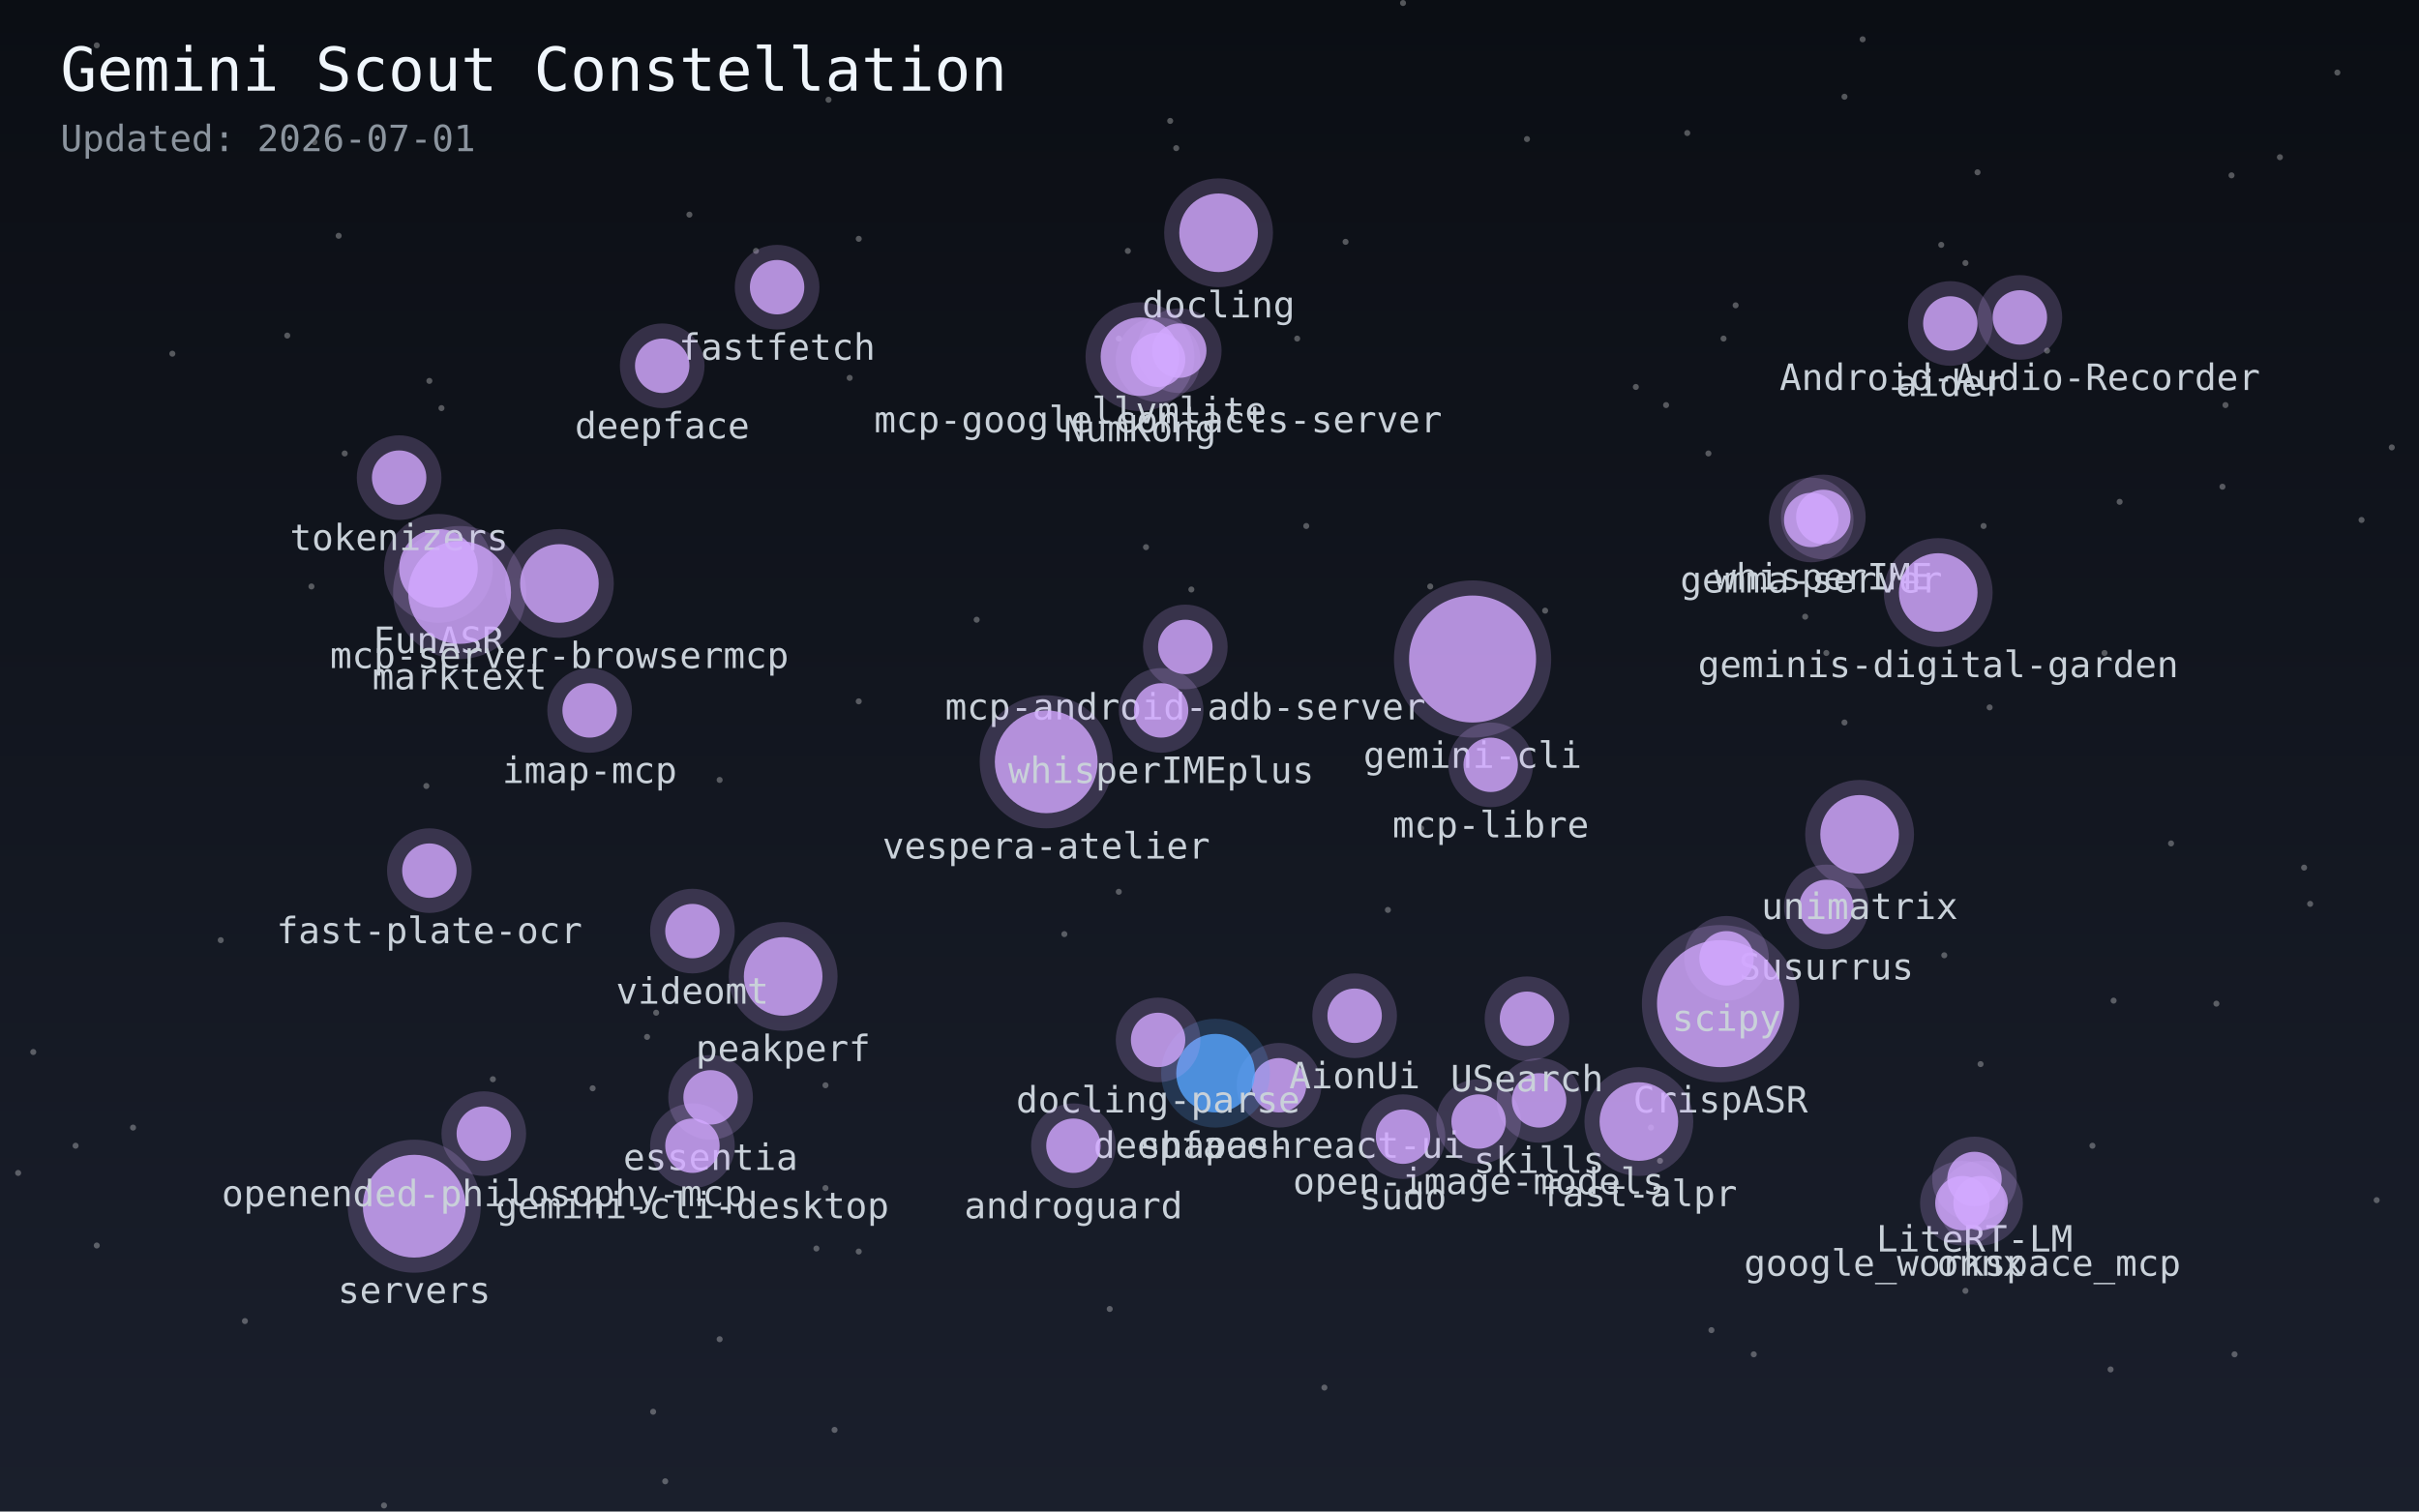
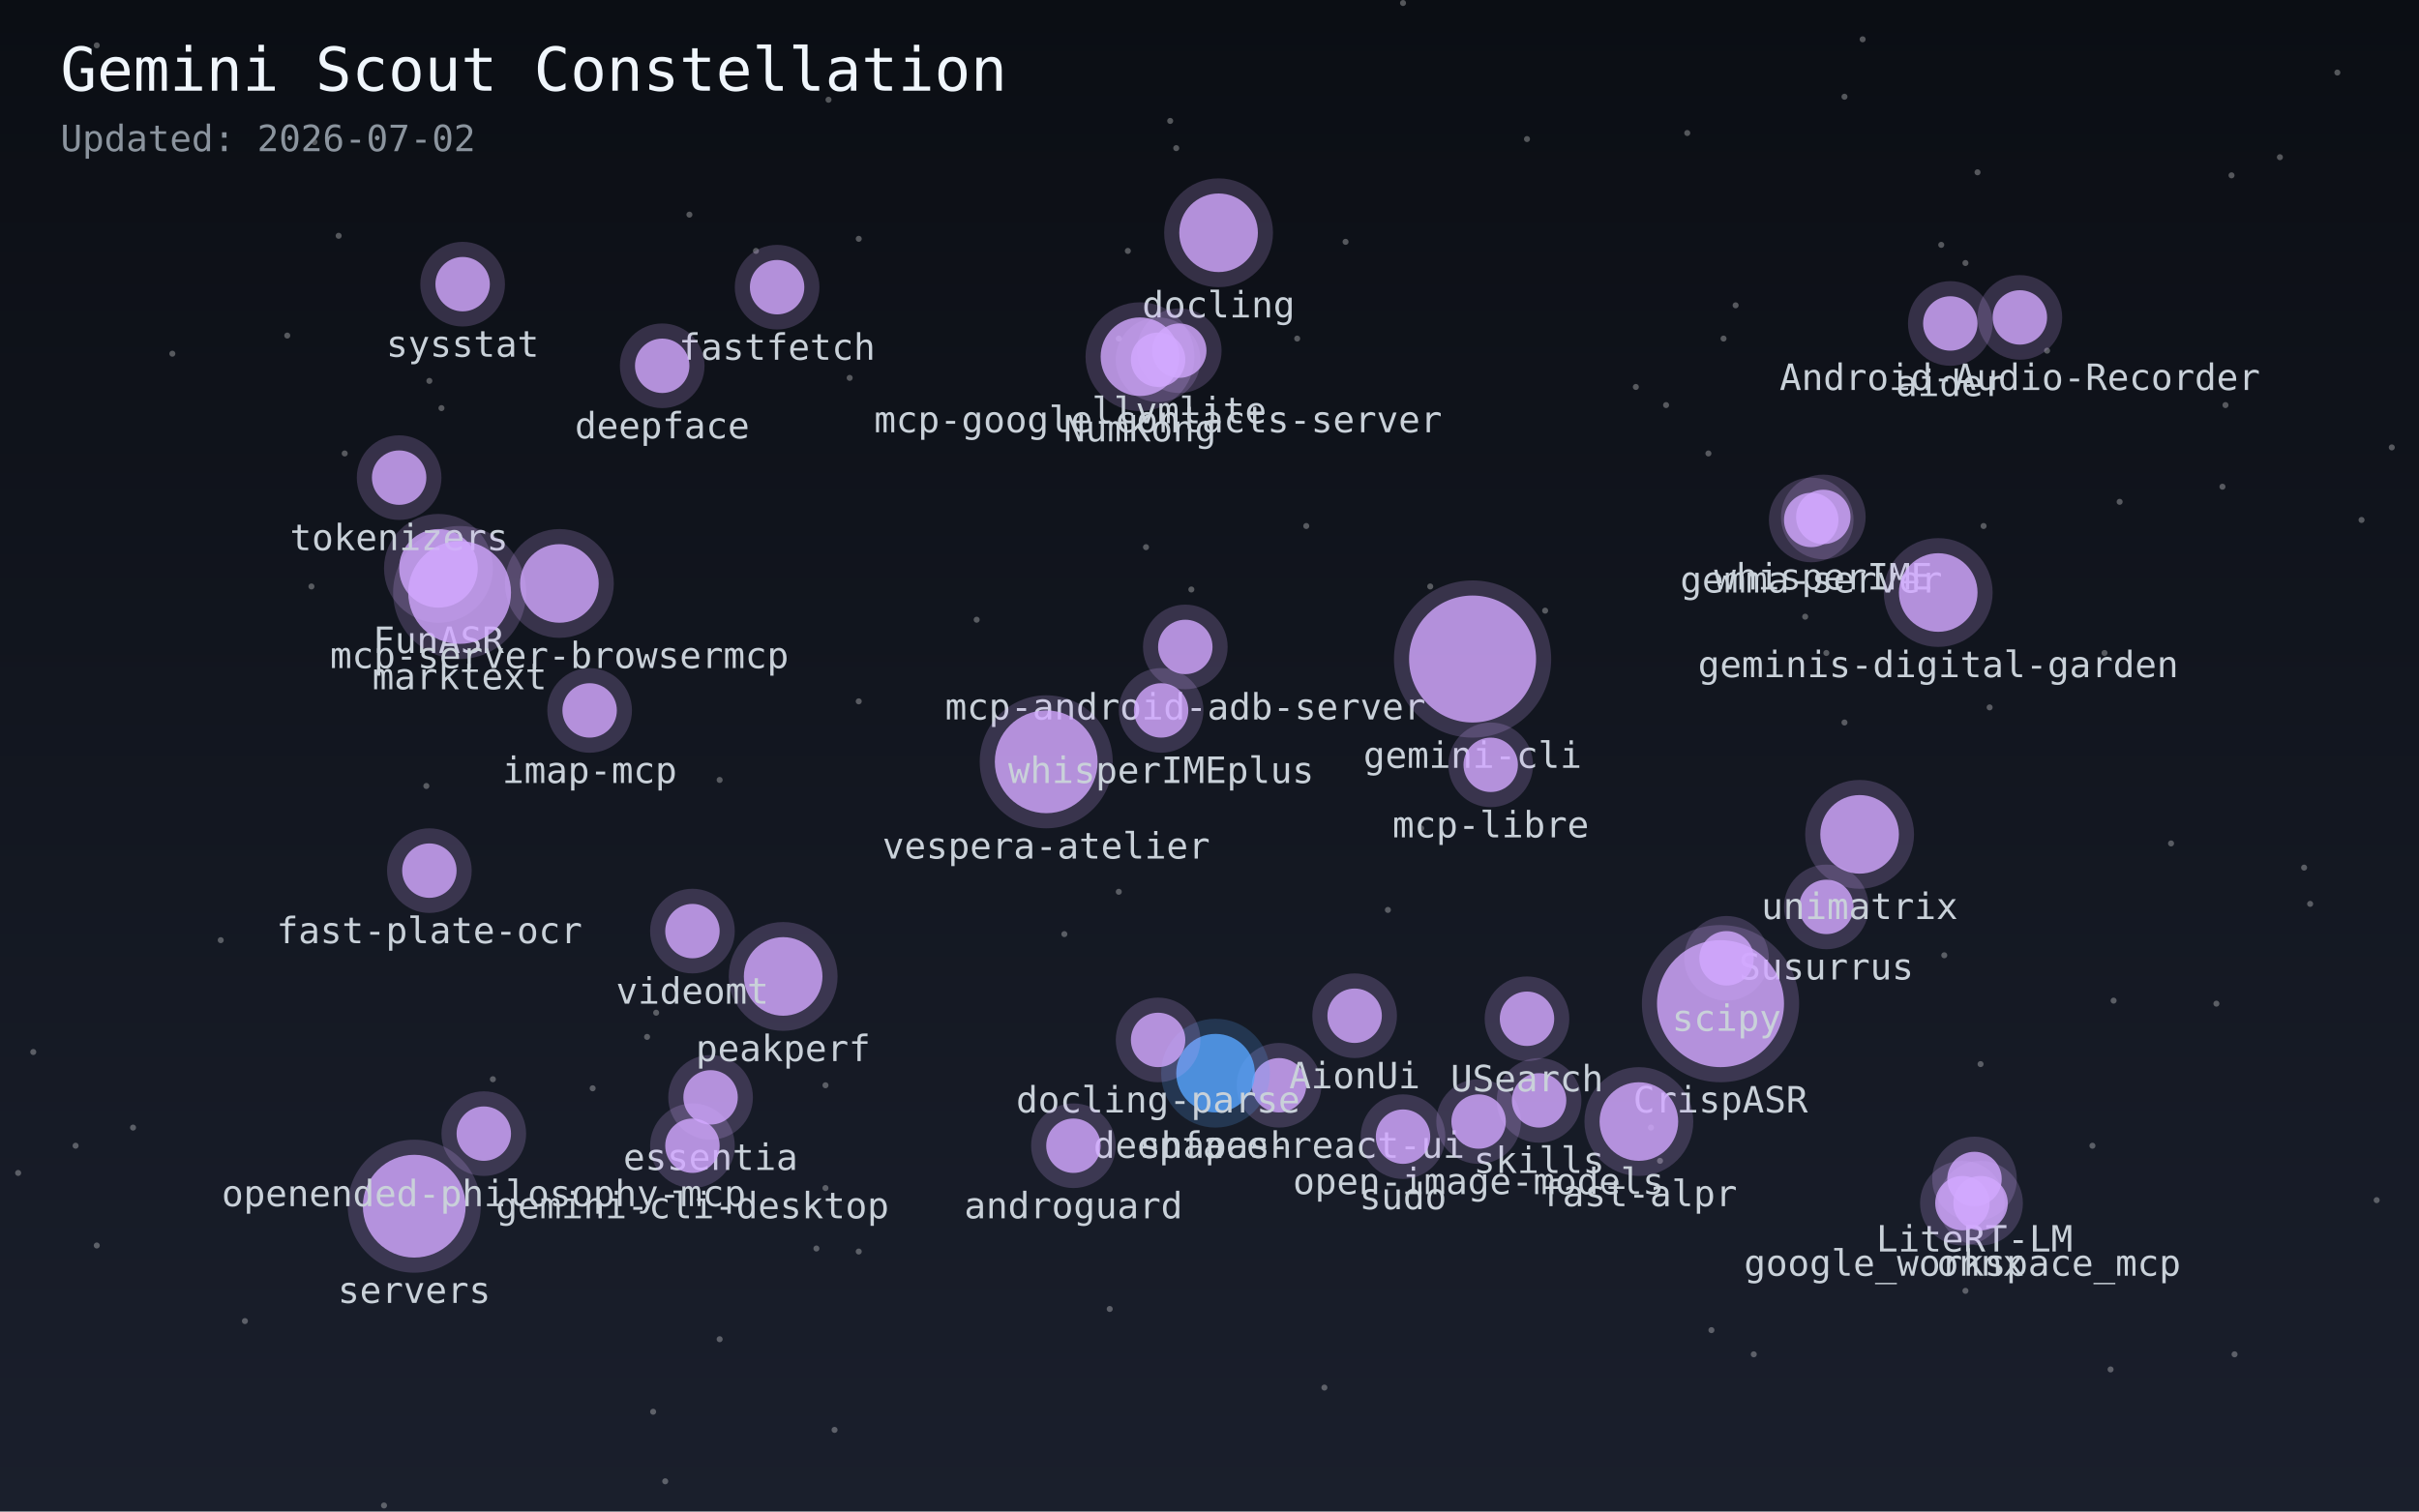
<svg xmlns="http://www.w3.org/2000/svg" width="800" height="500">
  <defs>
    <linearGradient id="sky" x1="0%" y1="0%" x2="0%" y2="100%">
      <stop offset="0%" style="stop-color:#0b0e14;stop-opacity:1" />
      <stop offset="100%" style="stop-color:#1a1f2c;stop-opacity:1" />
    </linearGradient>
  </defs>
  <rect width="100%" height="100%" fill="url(#sky)" />
  <circle cx="654" cy="57" r="1" fill="white" opacity="0.3" />
  <circle cx="25" cy="379" r="1" fill="white" opacity="0.3" />
  <circle cx="281" cy="125" r="1" fill="white" opacity="0.3" />
  <circle cx="228" cy="71" r="1" fill="white" opacity="0.3" />
  <circle cx="754" cy="52" r="1" fill="white" opacity="0.3" />
  <circle cx="692" cy="379" r="1" fill="white" opacity="0.3" />
  <circle cx="558" cy="44" r="1" fill="white" opacity="0.3" />
  <circle cx="604" cy="216" r="1" fill="white" opacity="0.3" />
  <circle cx="32" cy="15" r="1" fill="white" opacity="0.3" />
  <circle cx="95" cy="111" r="1" fill="white" opacity="0.3" />
  <circle cx="238" cy="258" r="1" fill="white" opacity="0.3" />
  <circle cx="616" cy="13" r="1" fill="white" opacity="0.3" />
  <circle cx="574" cy="101" r="1" fill="white" opacity="0.3" />
  <circle cx="733" cy="332" r="1" fill="white" opacity="0.3" />
  <circle cx="718" cy="279" r="1" fill="white" opacity="0.3" />
  <circle cx="429" cy="112" r="1" fill="white" opacity="0.3" />
  <circle cx="459" cy="301" r="1" fill="white" opacity="0.3" />
  <circle cx="284" cy="414" r="1" fill="white" opacity="0.3" />
  <circle cx="6" cy="388" r="1" fill="white" opacity="0.3" />
  <circle cx="163" cy="357" r="1" fill="white" opacity="0.3" />
  <circle cx="432" cy="174" r="1" fill="white" opacity="0.3" />
  <circle cx="284" cy="79" r="1" fill="white" opacity="0.3" />
  <circle cx="220" cy="490" r="1" fill="white" opacity="0.3" />
  <circle cx="781" cy="172" r="1" fill="white" opacity="0.3" />
  <circle cx="104" cy="47" r="1" fill="white" opacity="0.3" />
  <circle cx="389" cy="49" r="1" fill="white" opacity="0.3" />
  <circle cx="367" cy="433" r="1" fill="white" opacity="0.3" />
  <circle cx="352" cy="309" r="1" fill="white" opacity="0.3" />
  <circle cx="270" cy="413" r="1" fill="white" opacity="0.3" />
  <circle cx="44" cy="373" r="1" fill="white" opacity="0.3" />
  <circle cx="470" cy="274" r="1" fill="white" opacity="0.3" />
  <circle cx="127" cy="498" r="1" fill="white" opacity="0.3" />
  <circle cx="387" cy="40" r="1" fill="white" opacity="0.3" />
  <circle cx="565" cy="150" r="1" fill="white" opacity="0.3" />
  <circle cx="643" cy="316" r="1" fill="white" opacity="0.3" />
  <circle cx="370" cy="295" r="1" fill="white" opacity="0.3" />
  <circle cx="196" cy="360" r="1" fill="white" opacity="0.3" />
  <circle cx="71" cy="23" r="1" fill="white" opacity="0.3" />
  <circle cx="677" cy="116" r="1" fill="white" opacity="0.3" />
  <circle cx="791" cy="148" r="1" fill="white" opacity="0.3" />
  <circle cx="81" cy="437" r="1" fill="white" opacity="0.3" />
  <circle cx="238" cy="443" r="1" fill="white" opacity="0.3" />
  <circle cx="103" cy="194" r="1" fill="white" opacity="0.3" />
  <circle cx="284" cy="232" r="1" fill="white" opacity="0.3" />
  <circle cx="650" cy="427" r="1" fill="white" opacity="0.3" />
  <circle cx="373" cy="83" r="1" fill="white" opacity="0.3" />
  <circle cx="379" cy="181" r="1" fill="white" opacity="0.3" />
  <circle cx="214" cy="343" r="1" fill="white" opacity="0.3" />
  <circle cx="273" cy="359" r="1" fill="white" opacity="0.3" />
  <circle cx="699" cy="331" r="1" fill="white" opacity="0.3" />
  <circle cx="73" cy="311" r="1" fill="white" opacity="0.3" />
  <circle cx="650" cy="87" r="1" fill="white" opacity="0.3" />
  <circle cx="546" cy="373" r="1" fill="white" opacity="0.3" />
  <circle cx="250" cy="83" r="1" fill="white" opacity="0.3" />
  <circle cx="473" cy="194" r="1" fill="white" opacity="0.3" />
  <circle cx="276" cy="473" r="1" fill="white" opacity="0.3" />
  <circle cx="655" cy="352" r="1" fill="white" opacity="0.3" />
  <circle cx="570" cy="112" r="1" fill="white" opacity="0.3" />
  <circle cx="701" cy="166" r="1" fill="white" opacity="0.3" />
  <circle cx="786" cy="397" r="1" fill="white" opacity="0.3" />
  <circle cx="57" cy="117" r="1" fill="white" opacity="0.3" />
  <circle cx="32" cy="412" r="1" fill="white" opacity="0.3" />
  <circle cx="323" cy="205" r="1" fill="white" opacity="0.3" />
  <circle cx="274" cy="33" r="1" fill="white" opacity="0.3" />
  <circle cx="216" cy="467" r="1" fill="white" opacity="0.3" />
  <circle cx="580" cy="448" r="1" fill="white" opacity="0.3" />
  <circle cx="735" cy="161" r="1" fill="white" opacity="0.3" />
  <circle cx="217" cy="335" r="1" fill="white" opacity="0.3" />
  <circle cx="511" cy="202" r="1" fill="white" opacity="0.3" />
  <circle cx="658" cy="234" r="1" fill="white" opacity="0.3" />
  <circle cx="146" cy="135" r="1" fill="white" opacity="0.3" />
  <circle cx="142" cy="126" r="1" fill="white" opacity="0.3" />
  <circle cx="762" cy="287" r="1" fill="white" opacity="0.3" />
  <circle cx="551" cy="134" r="1" fill="white" opacity="0.3" />
  <circle cx="764" cy="299" r="1" fill="white" opacity="0.3" />
  <circle cx="438" cy="459" r="1" fill="white" opacity="0.3" />
  <circle cx="597" cy="204" r="1" fill="white" opacity="0.3" />
  <circle cx="370" cy="112" r="1" fill="white" opacity="0.3" />
  <circle cx="141" cy="260" r="1" fill="white" opacity="0.3" />
  <circle cx="505" cy="46" r="1" fill="white" opacity="0.3" />
  <circle cx="773" cy="24" r="1" fill="white" opacity="0.3" />
  <circle cx="112" cy="78" r="1" fill="white" opacity="0.3" />
  <circle cx="642" cy="81" r="1" fill="white" opacity="0.3" />
  <circle cx="696" cy="216" r="1" fill="white" opacity="0.3" />
  <circle cx="610" cy="32" r="1" fill="white" opacity="0.3" />
  <circle cx="394" cy="195" r="1" fill="white" opacity="0.3" />
  <circle cx="610" cy="239" r="1" fill="white" opacity="0.3" />
  <circle cx="541" cy="128" r="1" fill="white" opacity="0.3" />
  <circle cx="566" cy="440" r="1" fill="white" opacity="0.3" />
  <circle cx="11" cy="348" r="1" fill="white" opacity="0.3" />
  <circle cx="738" cy="58" r="1" fill="white" opacity="0.3" />
  <circle cx="698" cy="453" r="1" fill="white" opacity="0.3" />
  <circle cx="549" cy="384" r="1" fill="white" opacity="0.3" />
  <circle cx="273" cy="393" r="1" fill="white" opacity="0.3" />
  <circle cx="656" cy="174" r="1" fill="white" opacity="0.3" />
  <circle cx="114" cy="150" r="1" fill="white" opacity="0.3" />
  <circle cx="445" cy="80" r="1" fill="white" opacity="0.3" />
  <circle cx="464" cy="1" r="1" fill="white" opacity="0.3" />
  <circle cx="739" cy="448" r="1" fill="white" opacity="0.3" />
  <circle cx="736" cy="134" r="1" fill="white" opacity="0.3" />
+   <circle cx="153" cy="94" r="9" fill="#d2a8ff" opacity="0.8">
+     </circle>
+   <circle cx="153" cy="94" r="14" fill="#d2a8ff" opacity="0.2" />
+   <text x="153" y="118" fill="#c9d1d9" font-size="12" font-family="monospace" text-anchor="middle">sysstat</text>
  <circle cx="145" cy="188" r="13" fill="#d2a8ff" opacity="0.8">
    </circle>
  <circle cx="145" cy="188" r="18" fill="#d2a8ff" opacity="0.2" />
  <text x="145" y="216" fill="#c9d1d9" font-size="12" font-family="monospace" text-anchor="middle">FunASR</text>
  <circle cx="423" cy="359" r="9" fill="#d2a8ff" opacity="0.8">
    </circle>
  <circle cx="423" cy="359" r="14" fill="#d2a8ff" opacity="0.2" />
  <text x="423" y="383" fill="#c9d1d9" font-size="12" font-family="monospace" text-anchor="middle">deepface-react-ui</text>
  <circle cx="604" cy="300" r="9" fill="#d2a8ff" opacity="0.8">
    </circle>
  <circle cx="604" cy="300" r="14" fill="#d2a8ff" opacity="0.2" />
  <text x="604" y="324" fill="#c9d1d9" font-size="12" font-family="monospace" text-anchor="middle">Susurrus</text>
  <circle cx="569" cy="332" r="21" fill="#d2a8ff" opacity="0.8">
    </circle>
  <circle cx="569" cy="332" r="26" fill="#d2a8ff" opacity="0.2" />
  <text x="569" y="368" fill="#c9d1d9" font-size="12" font-family="monospace" text-anchor="middle">CrispASR</text>
  <circle cx="599" cy="172" r="9" fill="#d2a8ff" opacity="0.8">
    </circle>
  <circle cx="599" cy="172" r="14" fill="#d2a8ff" opacity="0.2" />
  <text x="599" y="196" fill="#c9d1d9" font-size="12" font-family="monospace" text-anchor="middle">gemma-server</text>
  <circle cx="653" cy="390" r="9" fill="#d2a8ff" opacity="0.8">
    </circle>
  <circle cx="653" cy="390" r="14" fill="#d2a8ff" opacity="0.2" />
  <text x="653" y="414" fill="#c9d1d9" font-size="12" font-family="monospace" text-anchor="middle">LiteRT-LM</text>
  <circle cx="403" cy="77" r="13" fill="#d2a8ff" opacity="0.8">
    </circle>
  <circle cx="403" cy="77" r="18" fill="#d2a8ff" opacity="0.2" />
  <text x="403" y="105" fill="#c9d1d9" font-size="12" font-family="monospace" text-anchor="middle">docling</text>
  <circle cx="235" cy="363" r="9" fill="#d2a8ff" opacity="0.8">
    </circle>
  <circle cx="235" cy="363" r="14" fill="#d2a8ff" opacity="0.2" />
  <text x="235" y="387" fill="#c9d1d9" font-size="12" font-family="monospace" text-anchor="middle">essentia</text>
  <circle cx="402" cy="355" r="13" fill="#58a6ff" opacity="0.8">
    </circle>
  <circle cx="402" cy="355" r="18" fill="#58a6ff" opacity="0.2" />
  <text x="402" y="383" fill="#c9d1d9" font-size="12" font-family="monospace" text-anchor="middle">shapash</text>
  <circle cx="259" cy="323" r="13" fill="#d2a8ff" opacity="0.8">
    </circle>
  <circle cx="259" cy="323" r="18" fill="#d2a8ff" opacity="0.2" />
  <text x="259" y="351" fill="#c9d1d9" font-size="12" font-family="monospace" text-anchor="middle">peakperf</text>
  <circle cx="509" cy="364" r="9" fill="#d2a8ff" opacity="0.8">
    </circle>
  <circle cx="509" cy="364" r="14" fill="#d2a8ff" opacity="0.2" />
  <text x="509" y="388" fill="#c9d1d9" font-size="12" font-family="monospace" text-anchor="middle">skills</text>
  <circle cx="229" cy="308" r="9" fill="#d2a8ff" opacity="0.8">
    </circle>
  <circle cx="229" cy="308" r="14" fill="#d2a8ff" opacity="0.2" />
  <text x="229" y="332" fill="#c9d1d9" font-size="12" font-family="monospace" text-anchor="middle">videomt</text>
  <circle cx="383" cy="344" r="9" fill="#d2a8ff" opacity="0.8">
    </circle>
  <circle cx="383" cy="344" r="14" fill="#d2a8ff" opacity="0.2" />
  <text x="383" y="368" fill="#c9d1d9" font-size="12" font-family="monospace" text-anchor="middle">docling-parse</text>
  <circle cx="542" cy="371" r="13" fill="#d2a8ff" opacity="0.8">
    </circle>
  <circle cx="542" cy="371" r="18" fill="#d2a8ff" opacity="0.2" />
  <text x="542" y="399" fill="#c9d1d9" font-size="12" font-family="monospace" text-anchor="middle">fast-alpr</text>
  <circle cx="489" cy="371" r="9" fill="#d2a8ff" opacity="0.8">
    </circle>
  <circle cx="489" cy="371" r="14" fill="#d2a8ff" opacity="0.2" />
  <text x="489" y="395" fill="#c9d1d9" font-size="12" font-family="monospace" text-anchor="middle">open-image-models</text>
  <circle cx="142" cy="288" r="9" fill="#d2a8ff" opacity="0.8">
    </circle>
  <circle cx="142" cy="288" r="14" fill="#d2a8ff" opacity="0.2" />
  <text x="142" y="312" fill="#c9d1d9" font-size="12" font-family="monospace" text-anchor="middle">fast-plate-ocr</text>
  <circle cx="257" cy="95" r="9" fill="#d2a8ff" opacity="0.8">
    </circle>
  <circle cx="257" cy="95" r="14" fill="#d2a8ff" opacity="0.2" />
  <text x="257" y="119" fill="#c9d1d9" font-size="12" font-family="monospace" text-anchor="middle">fastfetch</text>
  <circle cx="571" cy="317" r="9" fill="#d2a8ff" opacity="0.8">
    </circle>
  <circle cx="571" cy="317" r="14" fill="#d2a8ff" opacity="0.2" />
  <text x="571" y="341" fill="#c9d1d9" font-size="12" font-family="monospace" text-anchor="middle">scipy</text>
  <circle cx="668" cy="105" r="9" fill="#d2a8ff" opacity="0.8">
    </circle>
  <circle cx="668" cy="105" r="14" fill="#d2a8ff" opacity="0.2" />
  <text x="668" y="129" fill="#c9d1d9" font-size="12" font-family="monospace" text-anchor="middle">Android-Audio-Recorder</text>
  <circle cx="505" cy="337" r="9" fill="#d2a8ff" opacity="0.8">
    </circle>
  <circle cx="505" cy="337" r="14" fill="#d2a8ff" opacity="0.2" />
  <text x="505" y="361" fill="#c9d1d9" font-size="12" font-family="monospace" text-anchor="middle">USearch</text>
  <circle cx="377" cy="118" r="13" fill="#d2a8ff" opacity="0.8">
    </circle>
  <circle cx="377" cy="118" r="18" fill="#d2a8ff" opacity="0.2" />
  <text x="377" y="146" fill="#c9d1d9" font-size="12" font-family="monospace" text-anchor="middle">NumKong</text>
  <circle cx="132" cy="158" r="9" fill="#d2a8ff" opacity="0.8">
    </circle>
  <circle cx="132" cy="158" r="14" fill="#d2a8ff" opacity="0.2" />
  <text x="132" y="182" fill="#c9d1d9" font-size="12" font-family="monospace" text-anchor="middle">tokenizers</text>
  <circle cx="219" cy="121" r="9" fill="#d2a8ff" opacity="0.8">
    </circle>
  <circle cx="219" cy="121" r="14" fill="#d2a8ff" opacity="0.2" />
  <text x="219" y="145" fill="#c9d1d9" font-size="12" font-family="monospace" text-anchor="middle">deepface</text>
  <circle cx="448" cy="336" r="9" fill="#d2a8ff" opacity="0.8">
    </circle>
  <circle cx="448" cy="336" r="14" fill="#d2a8ff" opacity="0.2" />
  <text x="448" y="360" fill="#c9d1d9" font-size="12" font-family="monospace" text-anchor="middle">AionUi</text>
  <circle cx="152" cy="196" r="17" fill="#d2a8ff" opacity="0.8">
    </circle>
  <circle cx="152" cy="196" r="22" fill="#d2a8ff" opacity="0.2" />
  <text x="152" y="228" fill="#c9d1d9" font-size="12" font-family="monospace" text-anchor="middle">marktext</text>
  <circle cx="655" cy="398" r="9" fill="#d2a8ff" opacity="0.8">
    </circle>
  <circle cx="655" cy="398" r="14" fill="#d2a8ff" opacity="0.2" />
  <text x="655" y="422" fill="#c9d1d9" font-size="12" font-family="monospace" text-anchor="middle">onnx</text>
  <circle cx="390" cy="116" r="9" fill="#d2a8ff" opacity="0.8">
    </circle>
  <circle cx="390" cy="116" r="14" fill="#d2a8ff" opacity="0.2" />
  <text x="390" y="140" fill="#c9d1d9" font-size="12" font-family="monospace" text-anchor="middle">llvmlite</text>
  <circle cx="392" cy="214" r="9" fill="#d2a8ff" opacity="0.8">
    </circle>
  <circle cx="392" cy="214" r="14" fill="#d2a8ff" opacity="0.2" />
  <text x="392" y="238" fill="#c9d1d9" font-size="12" font-family="monospace" text-anchor="middle">mcp-android-adb-server</text>
  <circle cx="487" cy="218" r="21" fill="#d2a8ff" opacity="0.8">
    </circle>
  <circle cx="487" cy="218" r="26" fill="#d2a8ff" opacity="0.2" />
  <text x="487" y="254" fill="#c9d1d9" font-size="12" font-family="monospace" text-anchor="middle">gemini-cli</text>
  <circle cx="355" cy="379" r="9" fill="#d2a8ff" opacity="0.8">
    </circle>
  <circle cx="355" cy="379" r="14" fill="#d2a8ff" opacity="0.2" />
  <text x="355" y="403" fill="#c9d1d9" font-size="12" font-family="monospace" text-anchor="middle">androguard</text>
  <circle cx="615" cy="276" r="13" fill="#d2a8ff" opacity="0.8">
    </circle>
  <circle cx="615" cy="276" r="18" fill="#d2a8ff" opacity="0.2" />
  <text x="615" y="304" fill="#c9d1d9" font-size="12" font-family="monospace" text-anchor="middle">unimatrix</text>
  <circle cx="464" cy="376" r="9" fill="#d2a8ff" opacity="0.8">
    </circle>
  <circle cx="464" cy="376" r="14" fill="#d2a8ff" opacity="0.2" />
  <text x="464" y="400" fill="#c9d1d9" font-size="12" font-family="monospace" text-anchor="middle">sudo</text>
  <circle cx="229" cy="379" r="9" fill="#d2a8ff" opacity="0.8">
    </circle>
  <circle cx="229" cy="379" r="14" fill="#d2a8ff" opacity="0.2" />
  <text x="229" y="403" fill="#c9d1d9" font-size="12" font-family="monospace" text-anchor="middle">gemini-cli-desktop</text>
  <circle cx="346" cy="252" r="17" fill="#d2a8ff" opacity="0.8">
    </circle>
  <circle cx="346" cy="252" r="22" fill="#d2a8ff" opacity="0.2" />
  <text x="346" y="284" fill="#c9d1d9" font-size="12" font-family="monospace" text-anchor="middle">vespera-atelier</text>
  <circle cx="137" cy="399" r="17" fill="#d2a8ff" opacity="0.8">
    </circle>
  <circle cx="137" cy="399" r="22" fill="#d2a8ff" opacity="0.2" />
  <text x="137" y="431" fill="#c9d1d9" font-size="12" font-family="monospace" text-anchor="middle">servers</text>
  <circle cx="645" cy="107" r="9" fill="#d2a8ff" opacity="0.8">
    </circle>
  <circle cx="645" cy="107" r="14" fill="#d2a8ff" opacity="0.2" />
  <text x="645" y="131" fill="#c9d1d9" font-size="12" font-family="monospace" text-anchor="middle">aider</text>
  <circle cx="493" cy="253" r="9" fill="#d2a8ff" opacity="0.8">
    </circle>
  <circle cx="493" cy="253" r="14" fill="#d2a8ff" opacity="0.2" />
  <text x="493" y="277" fill="#c9d1d9" font-size="12" font-family="monospace" text-anchor="middle">mcp-libre</text>
  <circle cx="383" cy="119" r="9" fill="#d2a8ff" opacity="0.8">
    </circle>
  <circle cx="383" cy="119" r="14" fill="#d2a8ff" opacity="0.2" />
  <text x="383" y="143" fill="#c9d1d9" font-size="12" font-family="monospace" text-anchor="middle">mcp-google-contacts-server</text>
  <circle cx="160" cy="375" r="9" fill="#d2a8ff" opacity="0.8">
    </circle>
  <circle cx="160" cy="375" r="14" fill="#d2a8ff" opacity="0.2" />
  <text x="160" y="399" fill="#c9d1d9" font-size="12" font-family="monospace" text-anchor="middle">openended-philosophy-mcp</text>
  <circle cx="603" cy="171" r="9" fill="#d2a8ff" opacity="0.8">
    </circle>
  <circle cx="603" cy="171" r="14" fill="#d2a8ff" opacity="0.2" />
  <text x="603" y="195" fill="#c9d1d9" font-size="12" font-family="monospace" text-anchor="middle">whisperIME</text>
  <circle cx="384" cy="235" r="9" fill="#d2a8ff" opacity="0.8">
    </circle>
  <circle cx="384" cy="235" r="14" fill="#d2a8ff" opacity="0.2" />
  <text x="384" y="259" fill="#c9d1d9" font-size="12" font-family="monospace" text-anchor="middle">whisperIMEplus</text>
  <circle cx="641" cy="196" r="13" fill="#d2a8ff" opacity="0.8">
    </circle>
  <circle cx="641" cy="196" r="18" fill="#d2a8ff" opacity="0.2" />
  <text x="641" y="224" fill="#c9d1d9" font-size="12" font-family="monospace" text-anchor="middle">geminis-digital-garden</text>
  <circle cx="185" cy="193" r="13" fill="#d2a8ff" opacity="0.8">
    </circle>
  <circle cx="185" cy="193" r="18" fill="#d2a8ff" opacity="0.2" />
  <text x="185" y="221" fill="#c9d1d9" font-size="12" font-family="monospace" text-anchor="middle">mcp-server-browsermcp</text>
  <circle cx="195" cy="235" r="9" fill="#d2a8ff" opacity="0.8">
    </circle>
  <circle cx="195" cy="235" r="14" fill="#d2a8ff" opacity="0.2" />
  <text x="195" y="259" fill="#c9d1d9" font-size="12" font-family="monospace" text-anchor="middle">imap-mcp</text>
  <circle cx="649" cy="398" r="9" fill="#d2a8ff" opacity="0.8">
    </circle>
  <circle cx="649" cy="398" r="14" fill="#d2a8ff" opacity="0.2" />
  <text x="649" y="422" fill="#c9d1d9" font-size="12" font-family="monospace" text-anchor="middle">google_workspace_mcp</text>
  <text x="20" y="30" fill="#f0f6fc" font-size="20" font-family="monospace">Gemini Scout Constellation</text>
-   <text x="20" y="50" fill="#8b949e" font-size="12" font-family="monospace">Updated: 2026-07-01</text>
+   <text x="20" y="50" fill="#8b949e" font-size="12" font-family="monospace">Updated: 2026-07-02</text>
</svg>
